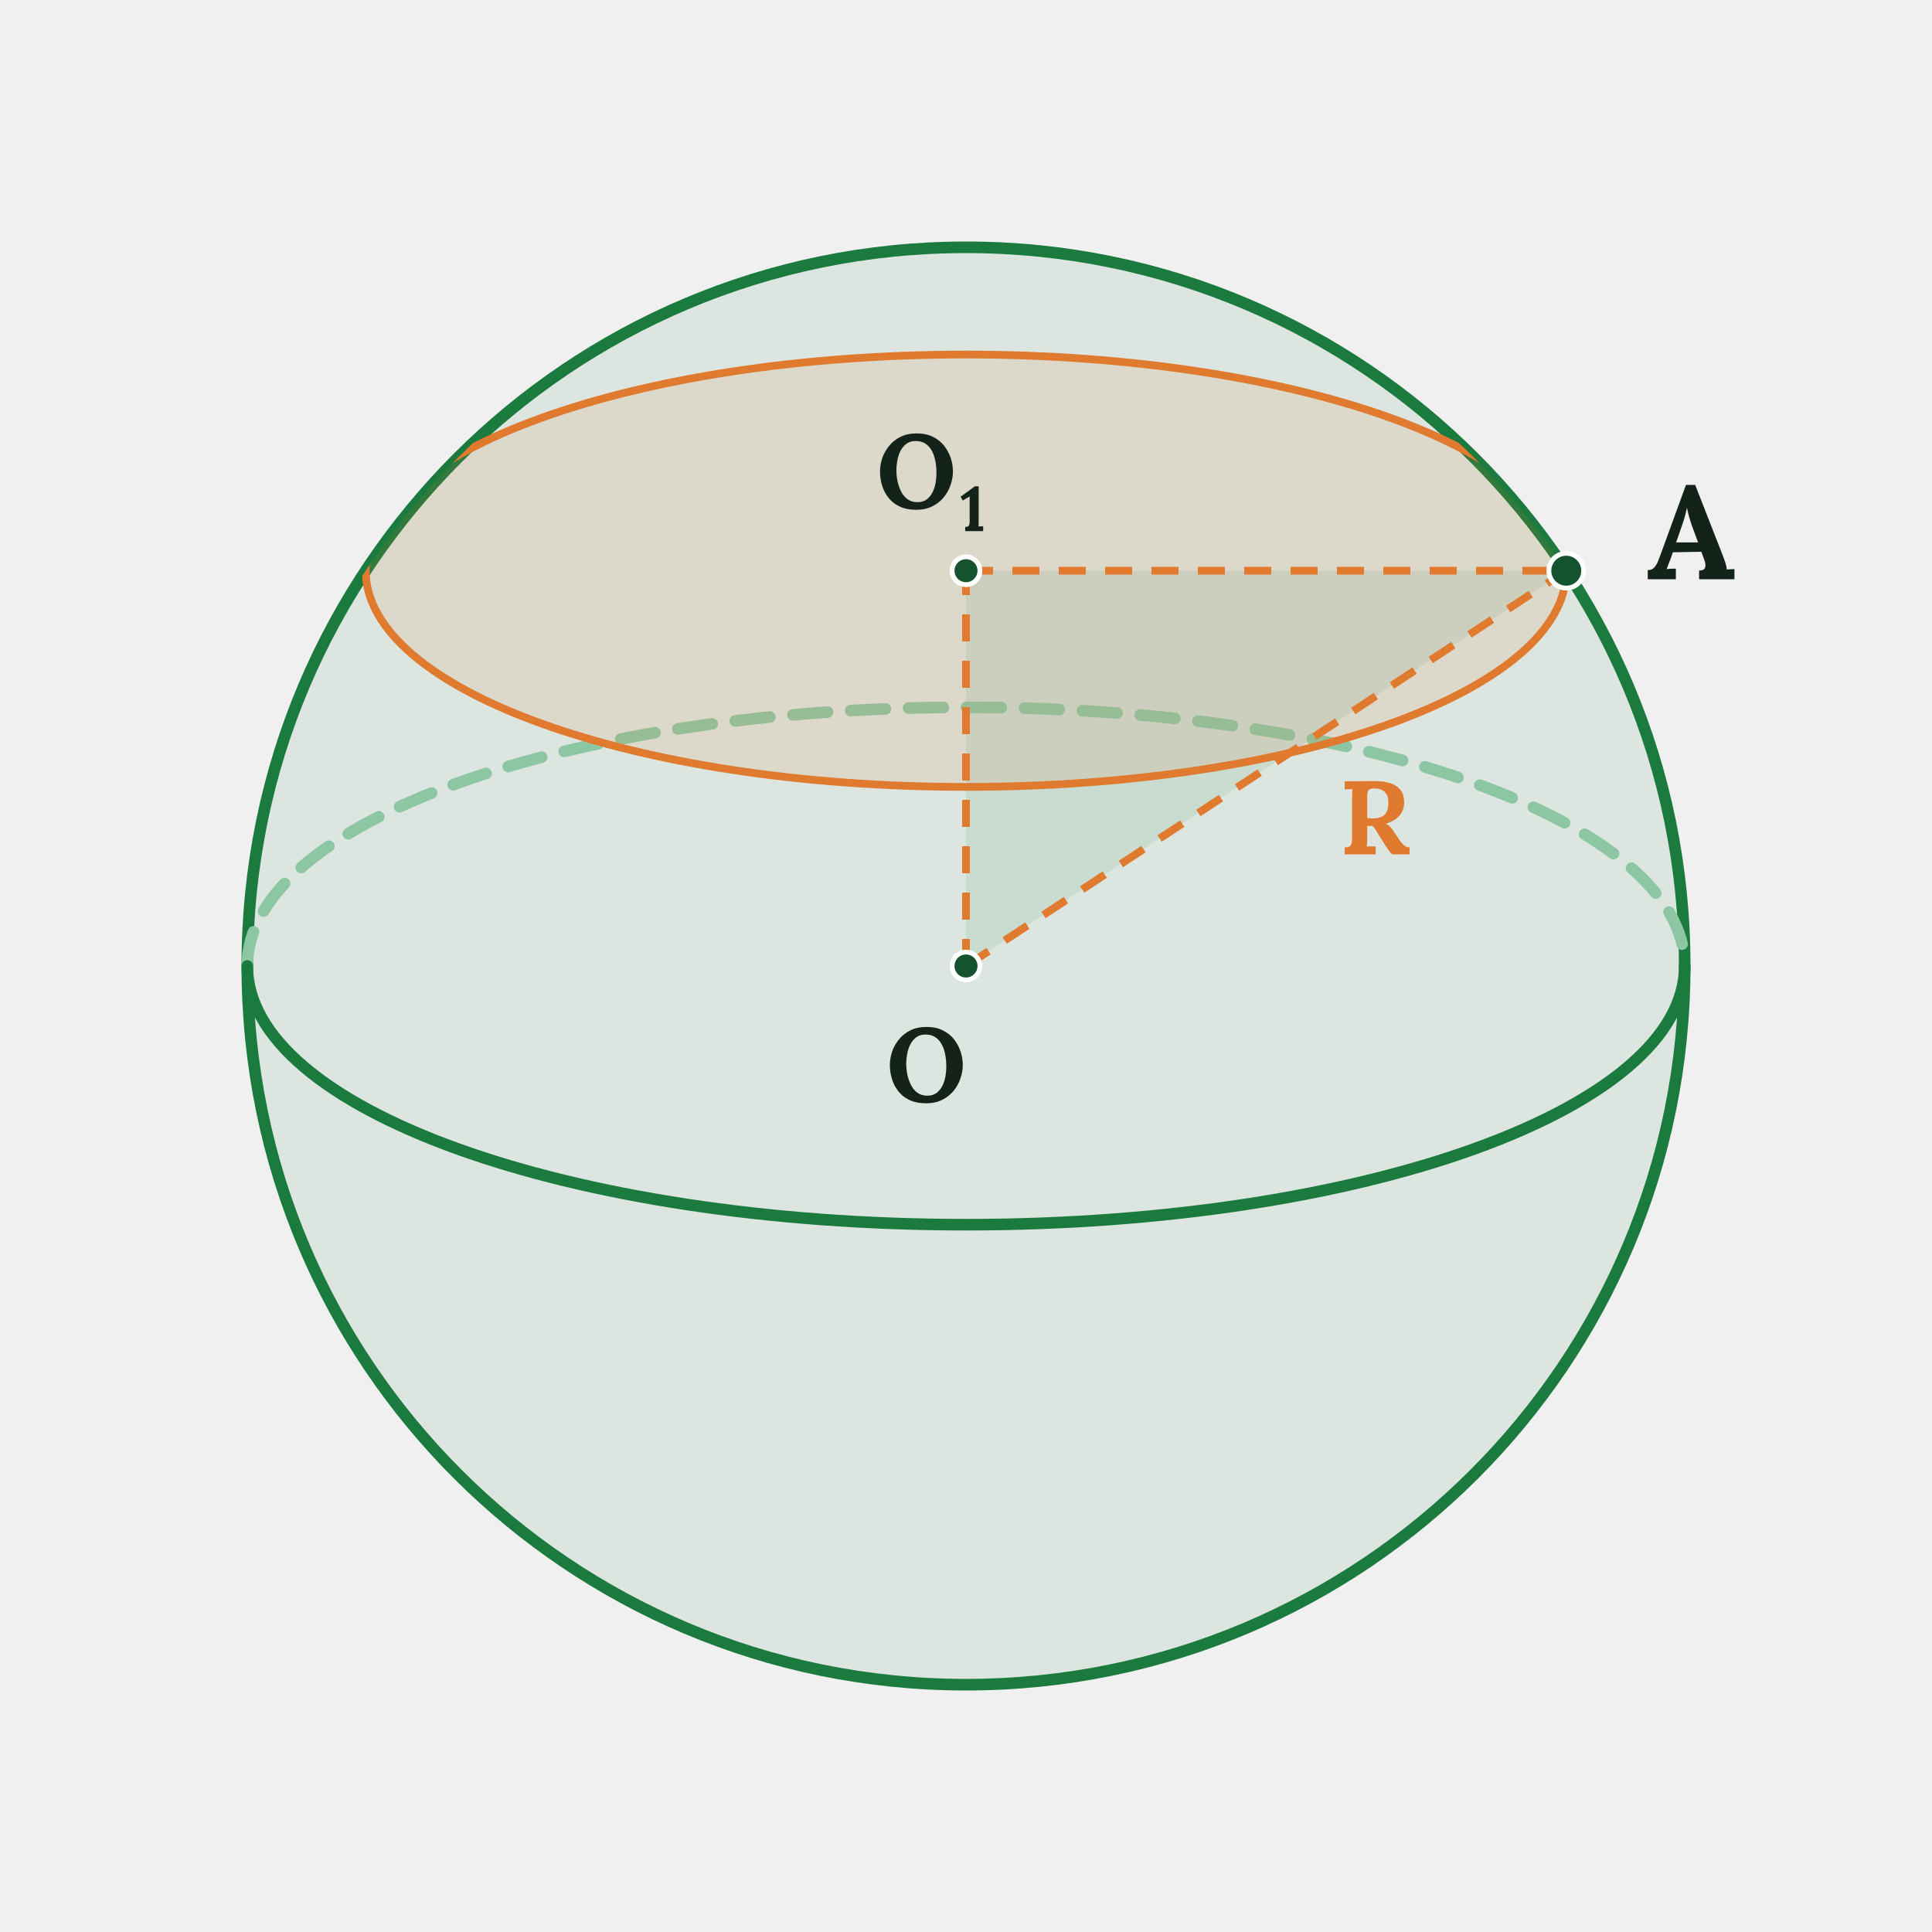
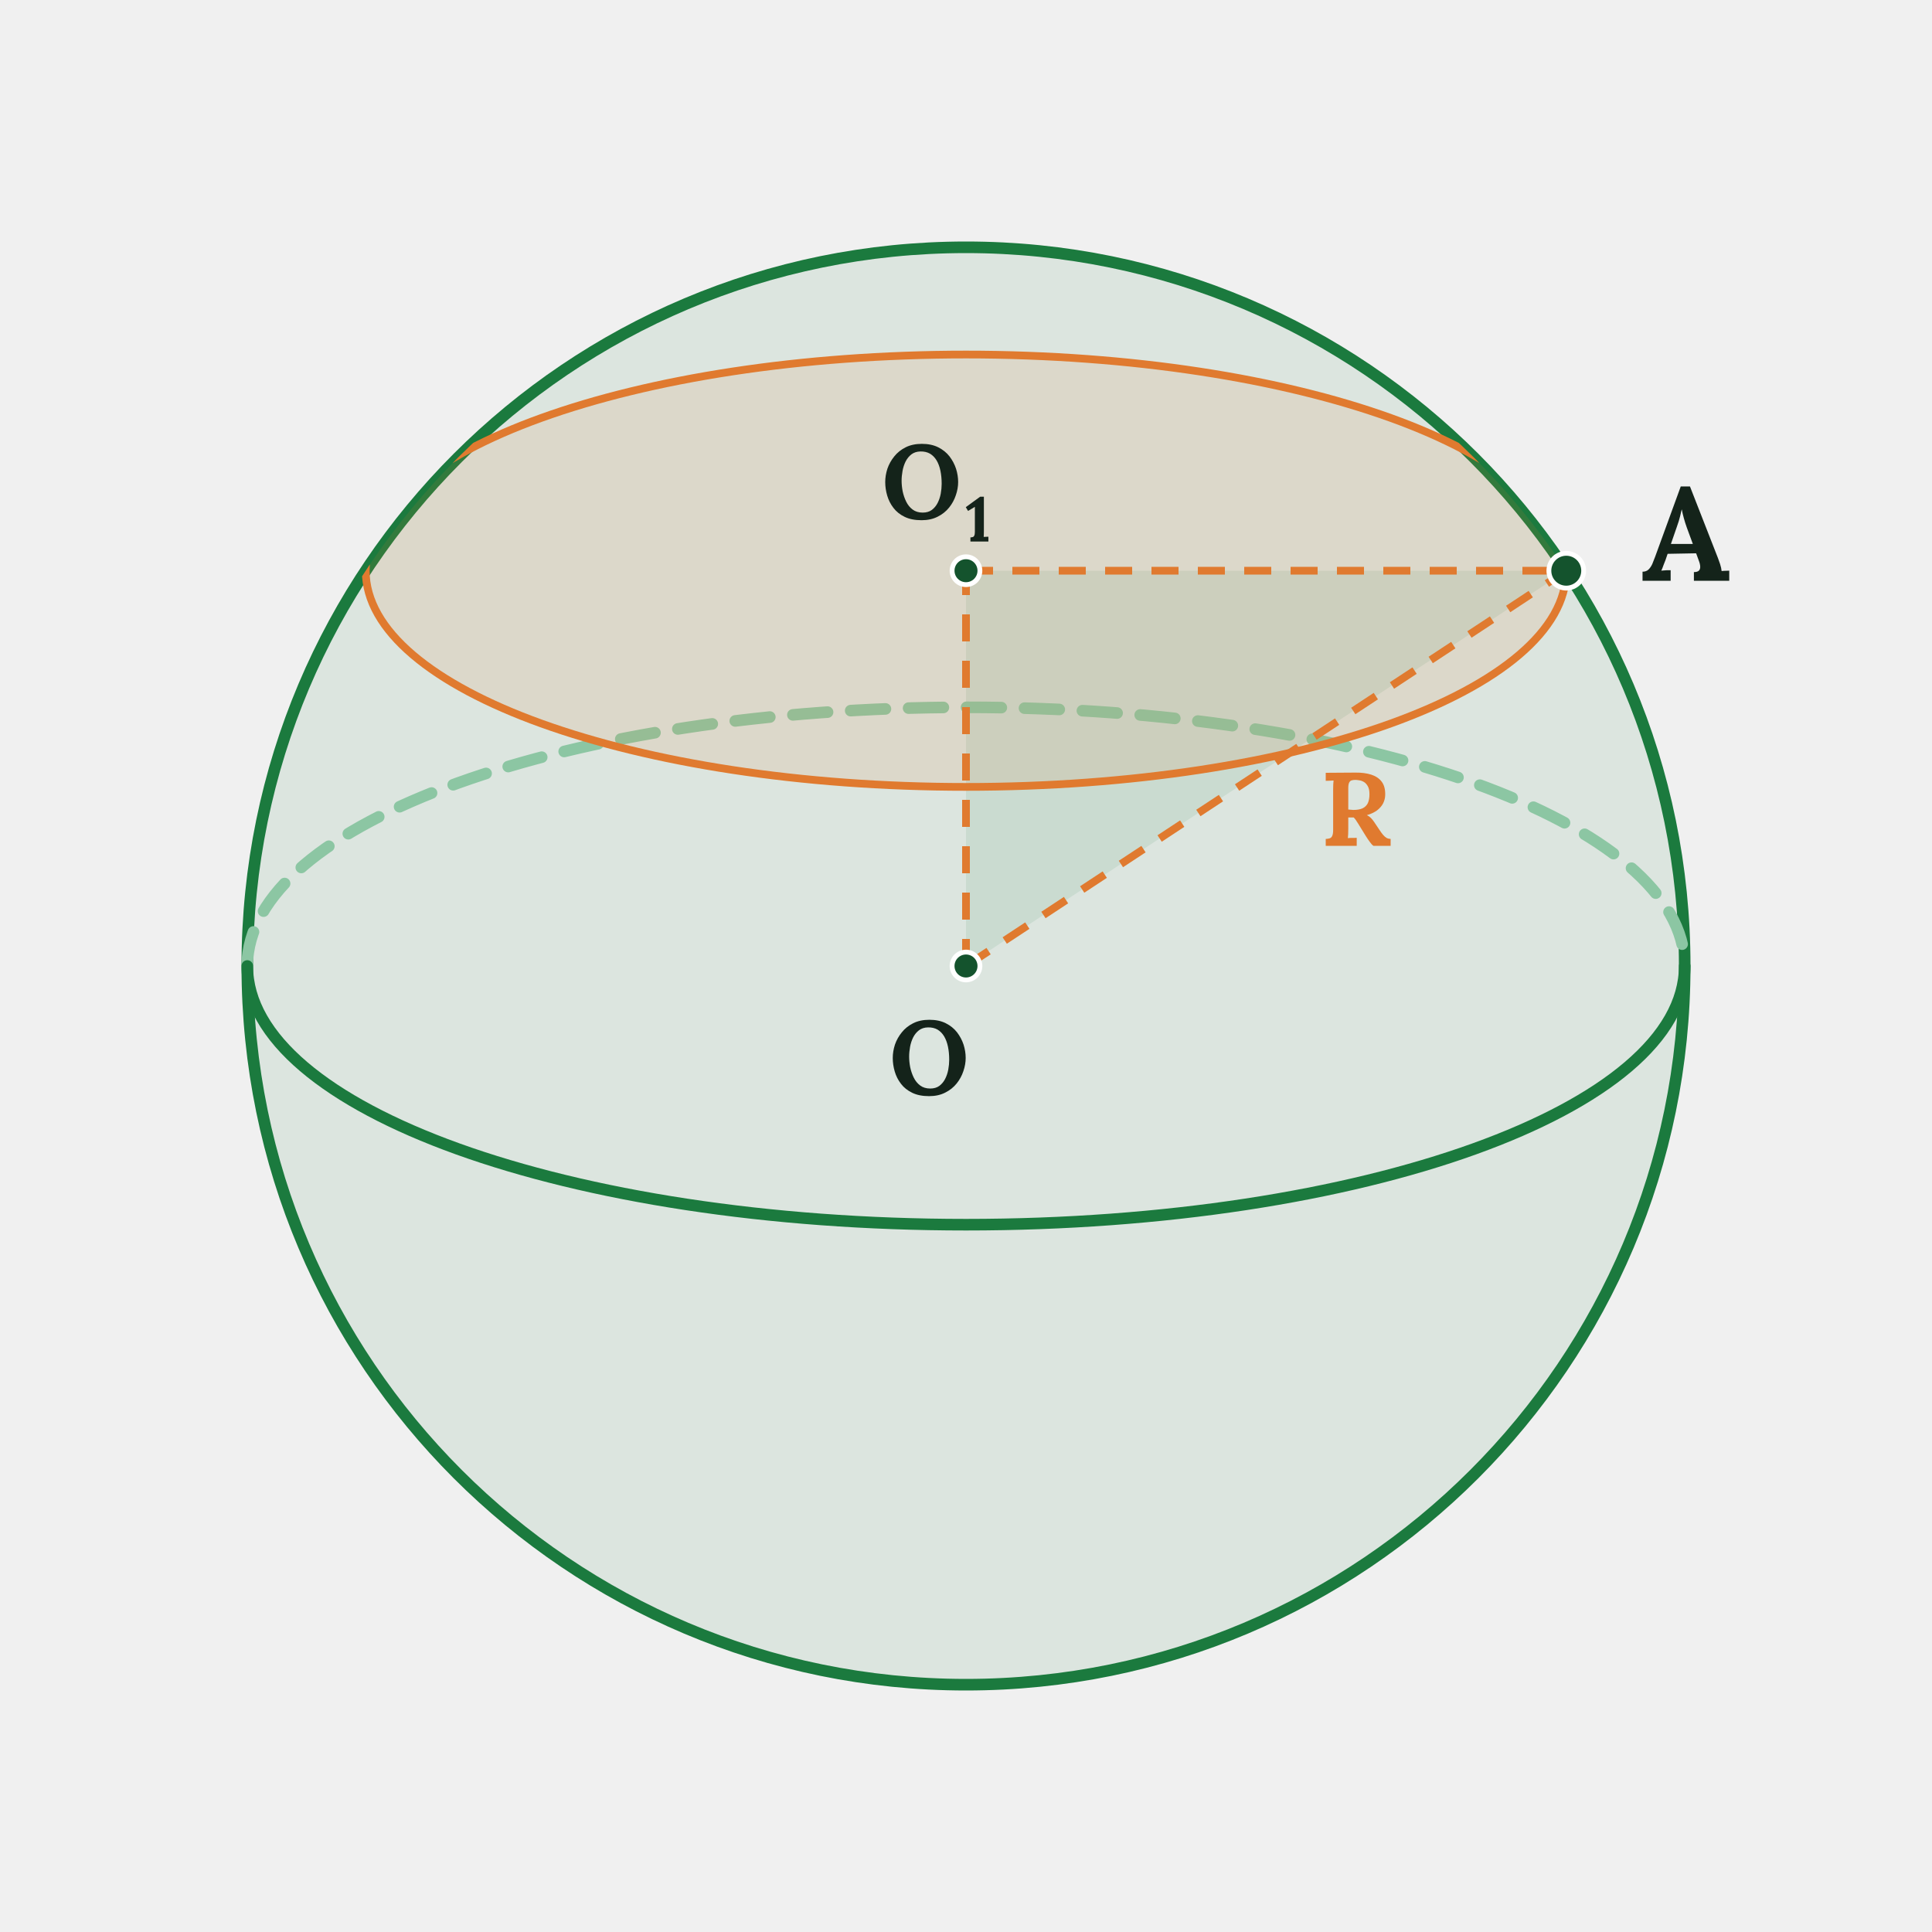
<svg xmlns="http://www.w3.org/2000/svg" viewBox="0 0 1000 1000" width="1000" height="1000">
  <polygon points="500.0,295.4 810.7,295.4 500.0,500.0" fill="#1B7A3E" fill-opacity="0.09" stroke="none" />
  <circle cx="500.0" cy="500.0" r="372.0" fill="#1B7A3E" fill-opacity="0.09" stroke="#1B7A3E" stroke-width="6" />
  <path d="M 128.0 500.0 A 372.0 133.9 0 0 1 872.0 500.0" fill="none" stroke="#8CC6A3" stroke-width="6" stroke-dasharray="18,12" stroke-linecap="round" />
  <path d="M 128.0 500.0 A 372.0 133.9 0 0 0 872.0 500.0" fill="none" stroke="#1B7A3E" stroke-width="6" stroke-linecap="round" />
  <clipPath id="sph">
    <circle cx="500.0" cy="500.0" r="372.0" />
  </clipPath>
  <g clip-path="url(#sph)">
    <ellipse cx="500.0" cy="295.4" rx="310.7" ry="111.9" fill="#E07A2F" fill-opacity="0.12" stroke="#E07A2F" stroke-width="4" />
  </g>
  <line x1="500.0" y1="500.0" x2="500.0" y2="295.4" stroke="#E07A2F" stroke-width="4" stroke-dasharray="14,10" />
  <line x1="500.0" y1="500.0" x2="810.7" y2="295.4" stroke="#E07A2F" stroke-width="4" stroke-dasharray="14,10" />
  <line x1="500.0" y1="295.4" x2="810.7" y2="295.4" stroke="#E07A2F" stroke-width="4" stroke-dasharray="14,10" />
  <circle cx="810.7" cy="295.4" r="9" fill="#14532D" stroke="#fff" stroke-width="2.5" />
  <circle cx="500.0" cy="500.0" r="7.2" fill="#14532D" stroke="#fff" stroke-width="2.5" />
  <circle cx="500.0" cy="295.4" r="7.2" fill="#14532D" stroke="#fff" stroke-width="2.5" />
-   <path transform="translate(458.7,570.2) scale(0.054,-0.054)" d="M383 -16Q288 -16 222 16Q155 48 114 102Q73 155 54 220Q35 285 35 350Q35 413 56 478Q78 542 122 596Q165 650 231 683Q297 716 386 716Q477 716 543 683Q609 650 651 596Q693 541 714 477Q734 413 734 350Q734 288 712 224Q691 160 648 106Q604 51 538 18Q472 -16 383 -16ZM394 57Q446 57 481 82Q516 108 537 149Q558 190 567 238Q576 287 576 333Q576 402 564 459Q552 516 527 558Q502 599 464 622Q425 644 373 643Q322 642 287 616Q252 589 231 548Q210 506 201 457Q192 408 192 362Q192 315 202 262Q213 209 236 162Q259 115 298 86Q337 57 394 57Z" fill="#14231A" />
-   <path transform="translate(453.6,263.0) scale(0.054,-0.054)" d="M383 -16Q288 -16 222 16Q155 48 114 102Q73 155 54 220Q35 285 35 350Q35 413 56 478Q78 542 122 596Q165 650 231 683Q297 716 386 716Q477 716 543 683Q609 650 651 596Q693 541 714 477Q734 413 734 350Q734 288 712 224Q691 160 648 106Q604 51 538 18Q472 -16 383 -16ZM394 57Q446 57 481 82Q516 108 537 149Q558 190 567 238Q576 287 576 333Q576 402 564 459Q552 516 527 558Q502 599 464 622Q425 644 373 643Q322 642 287 616Q252 589 231 548Q210 506 201 457Q192 408 192 362Q192 315 202 262Q213 209 236 162Q259 115 298 86Q337 57 394 57Z" fill="#14231A" />
-   <path transform="translate(497.0,274.9) scale(0.0324,-0.0324)" d="M80 0L80 66Q103 67 118 72Q134 77 142 95Q151 113 151 153L151 554L42 489L6 549L235 716L295 716L295 164Q295 137 294 112Q294 87 292 74Q308 76 332 76Q357 77 367 77L367 0L80 0Z" fill="#14231A" />
-   <path transform="translate(852.6,299.8) scale(0.068,-0.068)" d="M4 0L4 69Q32 69 49 85Q66 101 78 127Q89 153 100 183L295 718L365 718L578 173Q584 158 594 128Q604 97 606 74Q623 76 638 76Q654 77 664 77L664 0L395 0L395 66Q423 66 434 78Q444 89 443 109Q442 129 432 154L412 209L195 205L179 158Q174 145 164 120Q155 94 147 77Q163 79 186 80Q208 80 218 80L218 0L4 0ZM220 280L387 280L341 405Q328 441 318 478Q308 514 303 542L302 542Q298 525 290 491Q282 457 265 410L220 280Z" fill="#14231A" />
-   <path transform="translate(693.3,442.2) scale(0.054,-0.054)" d="M50 0L50 66Q73 67 88 72Q104 77 112 95Q121 113 121 153L121 536Q121 563 122 588Q124 613 125 626Q109 625 85 624Q61 624 50 623L50 700Q121 701 192 701Q263 701 334 702Q422 703 487 682Q552 661 587 614Q622 567 620 487Q619 445 600 407Q580 369 542 340Q503 311 444 294Q463 286 482 268Q500 250 513 230L560 160Q582 126 599 106Q616 86 633 76Q650 67 672 66L672 0L507 0Q489 13 472 38Q454 62 434 94L360 214Q347 234 338 248Q328 262 318 272Q302 272 291 272Q280 272 266 272L266 165Q266 137 265 112Q264 87 262 74Q273 75 290 76Q307 76 324 76Q340 77 347 77L347 0L50 0ZM314 344Q370 344 404 360Q438 377 454 410Q469 444 469 495Q469 543 454 570Q439 598 416 612Q394 625 371 628Q348 632 333 632Q312 632 297 627Q282 622 274 605Q266 588 266 553L266 348Q277 347 289 346Q301 344 314 344Z" fill="#E07A2F" />
+   <path transform="translate(460.2,566.5) scale(0.054,-0.054)" d="M383 -16Q288 -16 222 16Q155 48 114 102Q73 155 54 220Q35 285 35 350Q35 413 56 478Q78 542 122 596Q165 650 231 683Q297 716 386 716Q477 716 543 683Q609 650 651 596Q693 541 714 477Q734 413 734 350Q734 288 712 224Q691 160 648 106Q604 51 538 18Q472 -16 383 -16ZM394 57Q446 57 481 82Q516 108 537 149Q558 190 567 238Q576 287 576 333Q576 402 564 459Q552 516 527 558Q502 599 464 622Q425 644 373 643Q322 642 287 616Q252 589 231 548Q210 506 201 457Q192 408 192 362Q192 315 202 262Q213 209 236 162Q259 115 298 86Q337 57 394 57Z" fill="#14231A" />
+   <path transform="translate(456.3,268.4) scale(0.054,-0.054)" d="M383 -16Q288 -16 222 16Q155 48 114 102Q73 155 54 220Q35 285 35 350Q35 413 56 478Q78 542 122 596Q165 650 231 683Q297 716 386 716Q477 716 543 683Q609 650 651 596Q693 541 714 477Q734 413 734 350Q734 288 712 224Q691 160 648 106Q604 51 538 18Q472 -16 383 -16ZM394 57Q446 57 481 82Q516 108 537 149Q558 190 567 238Q576 287 576 333Q576 402 564 459Q552 516 527 558Q502 599 464 622Q425 644 373 643Q322 642 287 616Q252 589 231 548Q210 506 201 457Q192 408 192 362Q192 315 202 262Q213 209 236 162Q259 115 298 86Q337 57 394 57Z" fill="#14231A" />
+   <path transform="translate(499.7,280.3) scale(0.0324,-0.0324)" d="M80 0L80 66Q103 67 118 72Q134 77 142 95Q151 113 151 153L151 554L42 489L6 549L235 716L295 716L295 164Q295 137 294 112Q294 87 292 74Q308 76 332 76Q357 77 367 77L367 0L80 0Z" fill="#14231A" />
+   <path transform="translate(849.9,300.6) scale(0.068,-0.068)" d="M4 0L4 69Q32 69 49 85Q66 101 78 127Q89 153 100 183L295 718L365 718L578 173Q584 158 594 128Q604 97 606 74Q623 76 638 76Q654 77 664 77L664 0L395 0L395 66Q423 66 434 78Q444 89 443 109Q442 129 432 154L412 209L195 205L179 158Q174 145 164 120Q155 94 147 77Q163 79 186 80Q208 80 218 80L218 0L4 0ZM220 280L387 280L341 405Q328 441 318 478Q308 514 303 542L302 542Q298 525 290 491Q282 457 265 410L220 280Z" fill="#14231A" />
+   <path transform="translate(683.5,437.8) scale(0.054,-0.054)" d="M50 0L50 66Q73 67 88 72Q104 77 112 95Q121 113 121 153L121 536Q121 563 122 588Q124 613 125 626Q109 625 85 624Q61 624 50 623L50 700Q121 701 192 701Q263 701 334 702Q422 703 487 682Q552 661 587 614Q622 567 620 487Q619 445 600 407Q580 369 542 340Q503 311 444 294Q463 286 482 268Q500 250 513 230L560 160Q582 126 599 106Q616 86 633 76Q650 67 672 66L672 0L507 0Q489 13 472 38Q454 62 434 94L360 214Q347 234 338 248Q328 262 318 272Q302 272 291 272Q280 272 266 272L266 165Q266 137 265 112Q264 87 262 74Q273 75 290 76Q307 76 324 76Q340 77 347 77L347 0L50 0ZM314 344Q370 344 404 360Q438 377 454 410Q469 444 469 495Q469 543 454 570Q439 598 416 612Q394 625 371 628Q348 632 333 632Q312 632 297 627Q282 622 274 605Q266 588 266 553L266 348Q277 347 289 346Q301 344 314 344Z" fill="#E07A2F" />
</svg>
